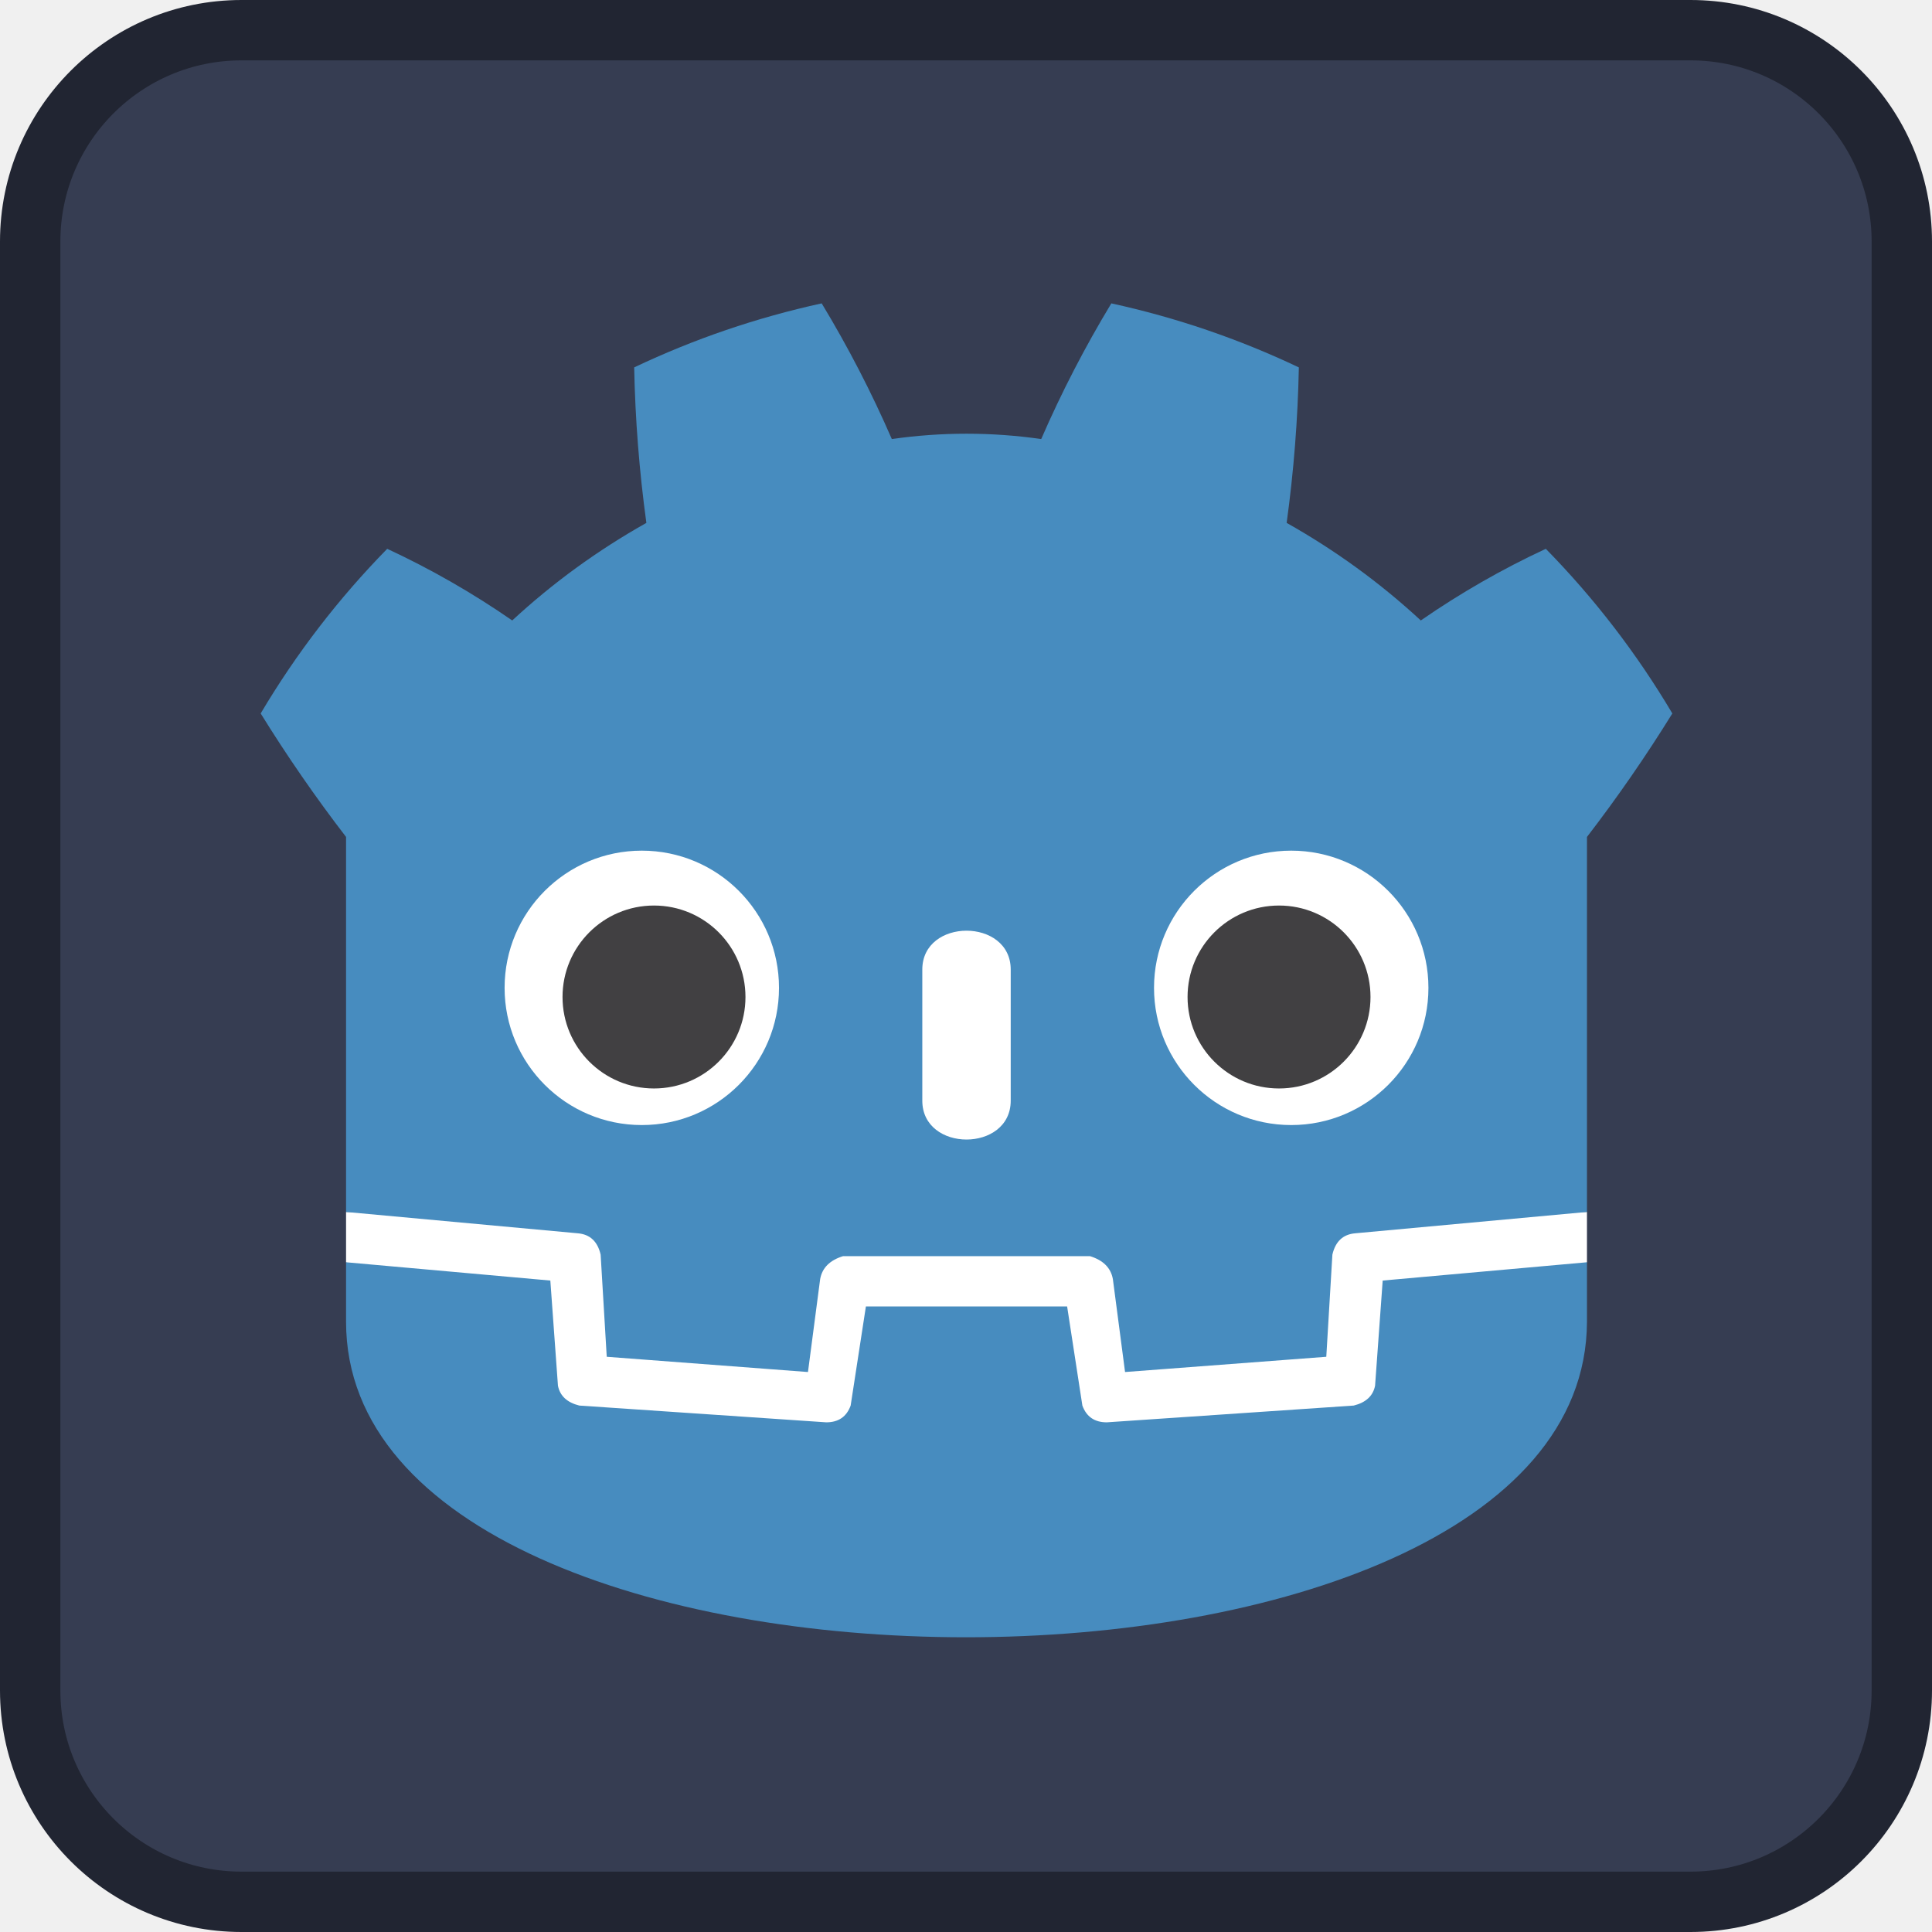
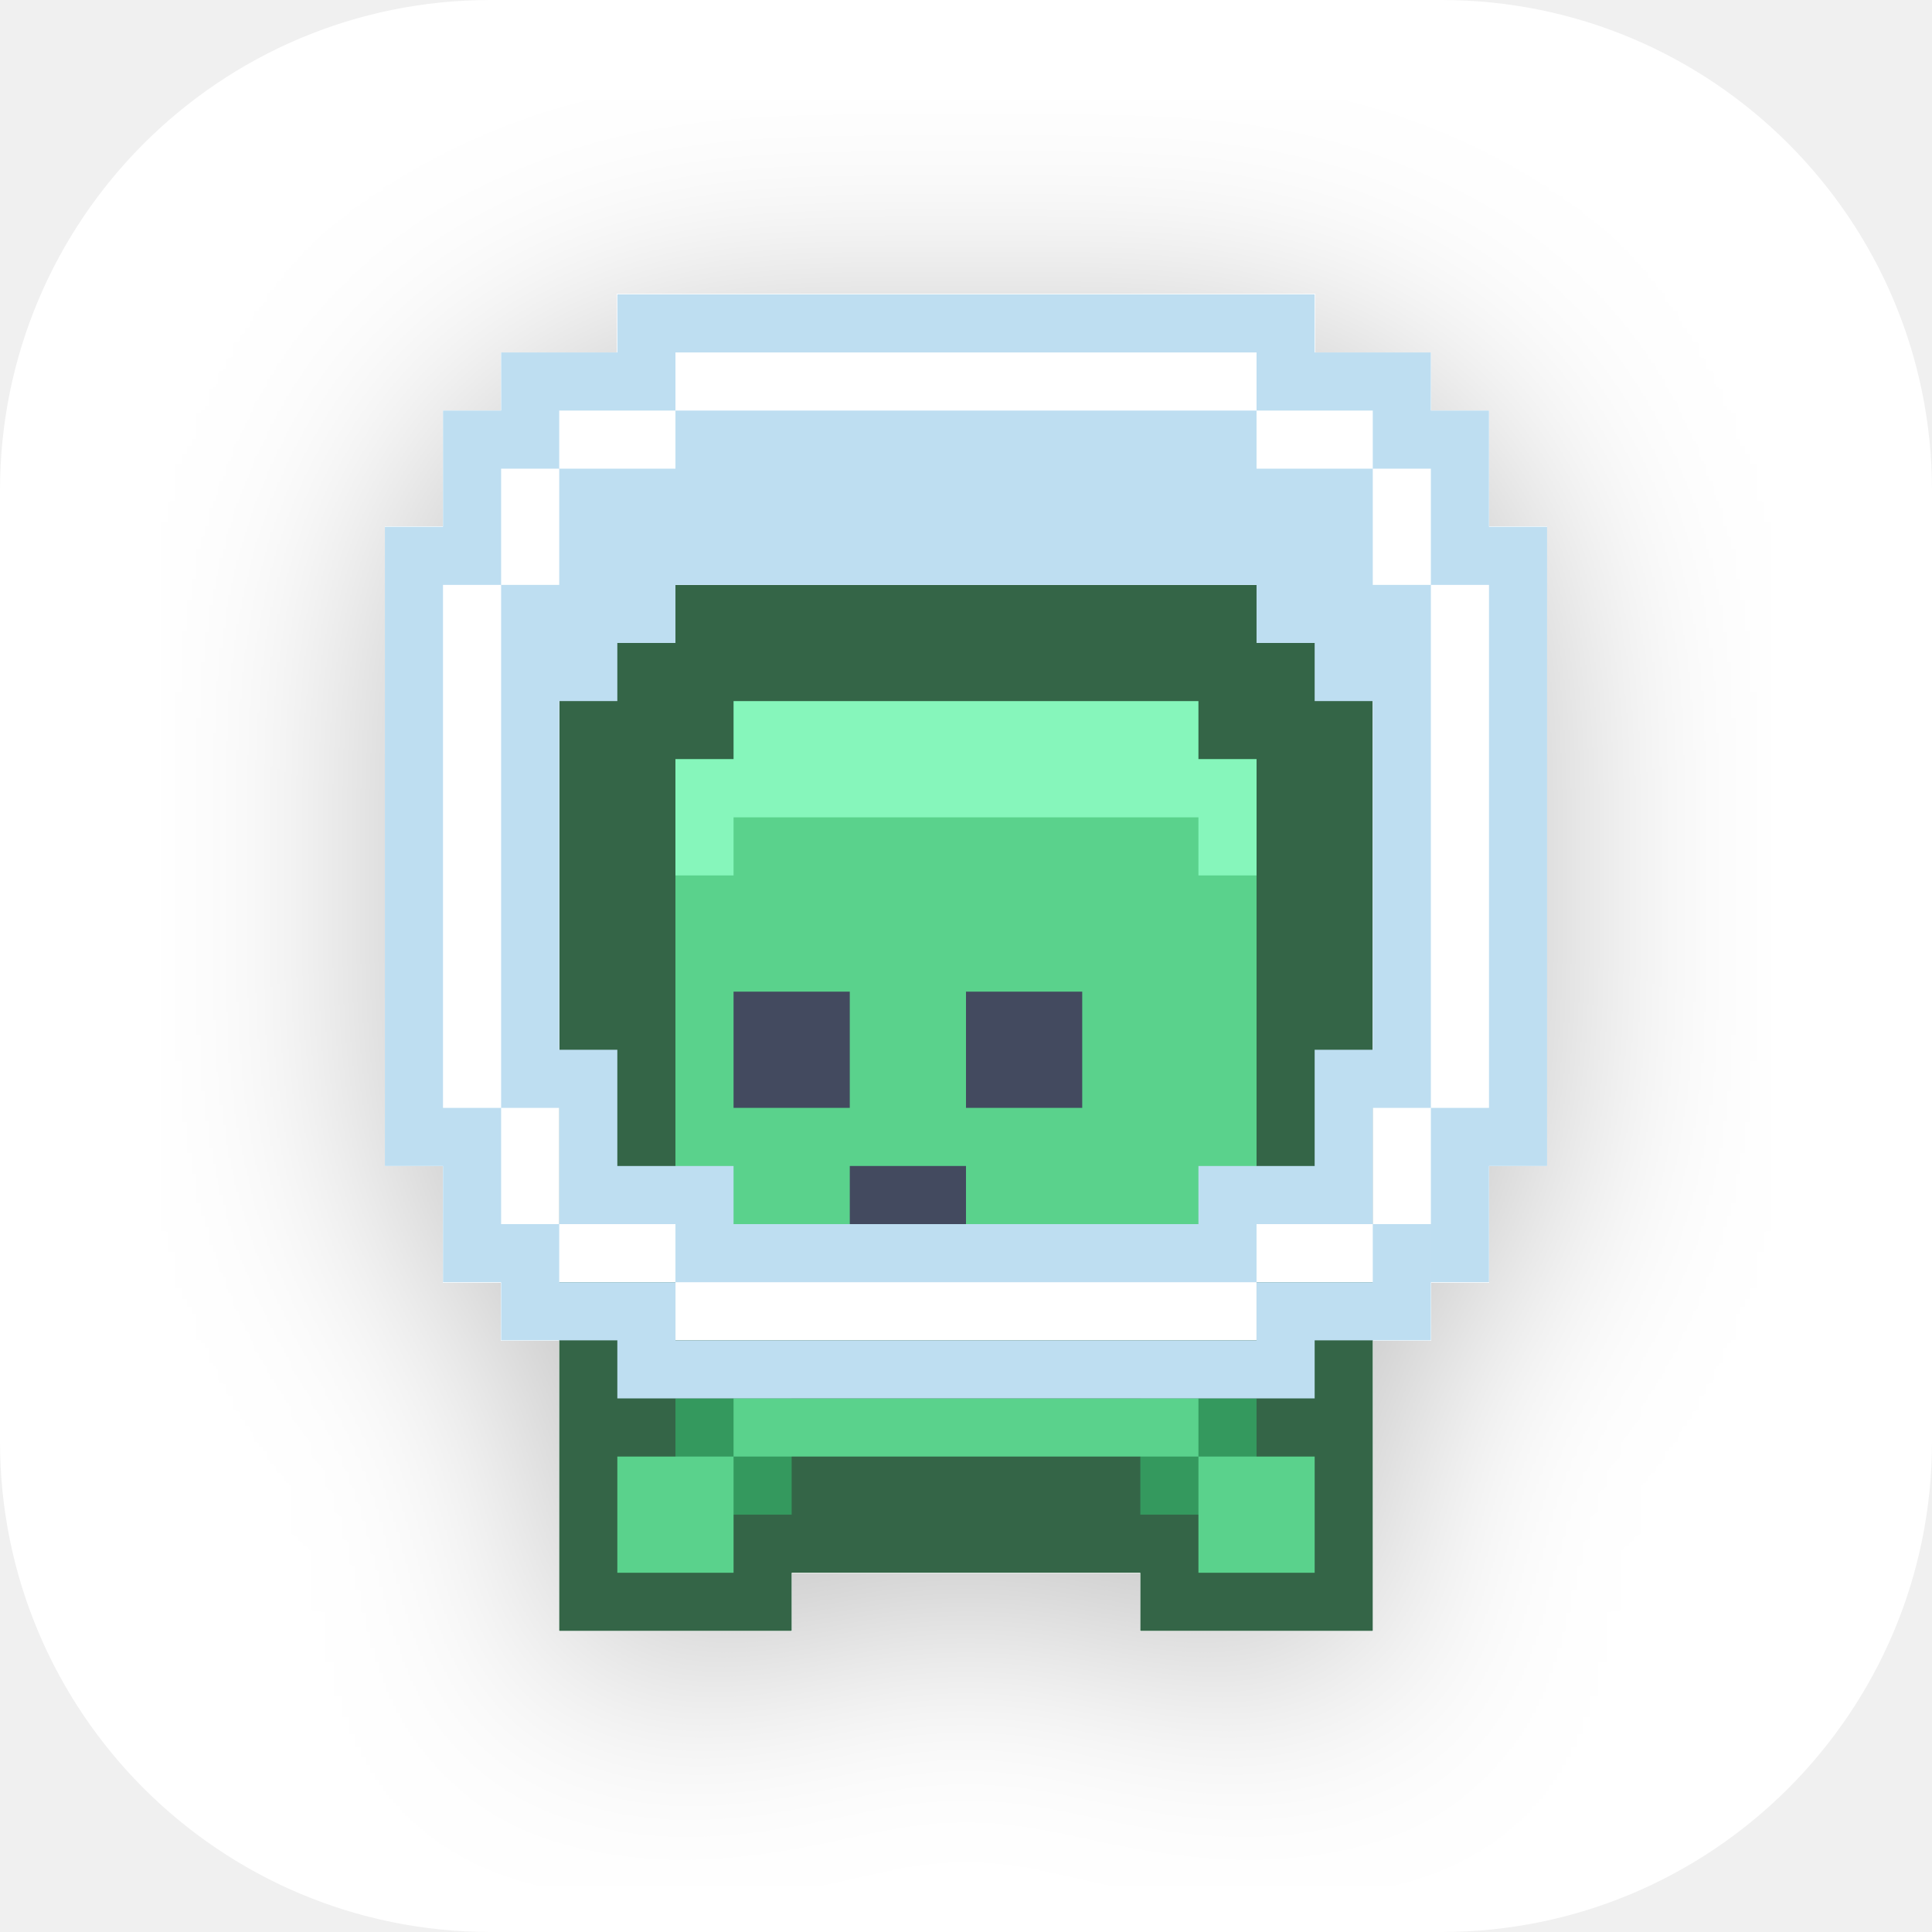
- <svg xmlns="http://www.w3.org/2000/svg" width="128" height="128">
-   <rect width="124" height="124" x="2" y="2" fill="#363d52" stroke="#212532" stroke-width="4" rx="14" />
-   <g fill="#fff" transform="translate(12.322 12.322)scale(.101)">
-     <path d="M105 673v33q407 354 814 0v-33z" />
-     <path fill="#478cbf" d="m105 673 152 14q12 1 15 14l4 67 132 10 8-61q2-11 15-15h162q13 4 15 15l8 61 132-10 4-67q3-13 15-14l152-14V427q30-39 56-81-35-59-83-108-43 20-82 47-40-37-88-64 7-51 8-102-59-28-123-42-26 43-46 89-49-7-98 0-20-46-46-89-64 14-123 42 1 51 8 102-48 27-88 64-39-27-82-47-48 49-83 108 26 42 56 81zm0 33v39c0 276 813 276 814 0v-39l-134 12-5 69q-2 10-14 13l-162 11q-12 0-16-11l-10-65H446l-10 65q-4 11-16 11l-162-11q-12-3-14-13l-5-69z" />
-     <path d="M483 600c0 34 58 34 58 0v-86c0-34-58-34-58 0z" />
-     <circle cx="725" cy="526" r="90" />
-     <circle cx="299" cy="526" r="90" />
+ <svg xmlns="http://www.w3.org/2000/svg" width="256" height="256" viewBox="0 0 256 256" fill="none">
+   <rect width="256" height="256" rx="65" fill="white" />
+   <g filter="url(#filter0_d_5_233)">
+     <path d="M181.899 216.099H151.1V208.399H104.9V216.099H74.1V77.5H181.9V208.399H181.899V216.099Z" fill="#346547" />
+     <path d="M104.899 200.699H89.5V185.299H104.899V200.699ZM166.499 200.699H151.099V185.299H166.499V200.699Z" fill="#34995E" />
+     <path d="M97.2 208.399H81.8V193H97.2V208.399ZM174.199 208.399H158.8V193H174.199V208.399ZM158.8 193H97.2V185.299H158.8V193ZM166.499 162.199H89.5V100.599H166.499V162.199Z" fill="#5AD28C" />
+     <path d="M189.599 77.5H197.299V169.9H181.899V169.899H166.499V177.599H89.5V169.899H58.7V77.5H66.4V46.7H189.599V77.5ZM74.1 162.199H181.899V77.5H74.1V162.199Z" fill="white" />
+     <path d="M89.499 169.899V162.2H158.799V154.5H174.198V139.1H181.898V92.9H174.198V85.2H166.499V77.5H89.5V85.2H81.8V92.899H74.101V139.1H81.8V154.5H97.199V162.199H74.101V146.8H66.4V162.199H74.1V169.899H89.499ZM197.299 69.8H204.999V154.5H197.299V169.899H189.6V146.8H197.299V77.5H189.6V62.1H181.899V54.4H197.299V69.8ZM174.2 46.7H189.599V54.399H166.499V46.7H89.5V54.399H66.4V46.7H81.8V39H174.2V46.7ZM89.5 177.599H166.499V169.899H181.899V162.199H189.599V177.599H174.199V185.299H81.8V177.599H66.4V169.899H58.7V154.5H51V69.8H58.7V54.4H74.1V62.1H66.4V77.5H58.7V146.8H66.4V77.5H74.101V62.101H89.499V54.4H166.499V62.101H181.898V77.5H189.599V146.8H181.898V162.199L174.198 162.2H166.499V169.899H89.5V177.599Z" fill="#BEDEF1" />
+     <path d="M158.799 100.6H166.5V115.999H158.799V108.3H97.2V115.999H89.499V100.6H97.2V92.899H158.799V100.6Z" fill="#86F6BB" />
+     <path d="M127.999 162.2H112.6V154.499H127.999V162.2ZM112.599 146.798H97.199V131.399H112.599V146.798ZM143.4 146.798H127.999V131.399H143.4V146.798Z" fill="#434A5F" />
  </g>
-   <g fill="#414042" transform="translate(12.322 12.322)scale(.101)">
-     <circle cx="307" cy="532" r="60" />
-     <circle cx="717" cy="532" r="60" />
-   </g>
+   <defs>
+     <filter id="filter0_d_5_233" x="21.3" y="13.3" width="213.399" height="236.499" filterUnits="userSpaceOnUse" color-interpolation-filters="sRGB">
+       <feFlood flood-opacity="0" result="BackgroundImageFix" />
+       <feColorMatrix in="SourceAlpha" type="matrix" values="0 0 0 0 0 0 0 0 0 0 0 0 0 0 0 0 0 0 127 0" result="hardAlpha" />
+       <feOffset dy="4" />
+       <feGaussianBlur stdDeviation="14.85" />
+       <feComposite in2="hardAlpha" operator="out" />
+       <feColorMatrix type="matrix" values="0 0 0 0 0 0 0 0 0 0 0 0 0 0 0 0 0 0 0.25 0" />
+       <feBlend mode="normal" in2="BackgroundImageFix" result="effect1_dropShadow_5_233" />
+       <feBlend mode="normal" in="SourceGraphic" in2="effect1_dropShadow_5_233" result="shape" />
+     </filter>
+   </defs>
</svg>
